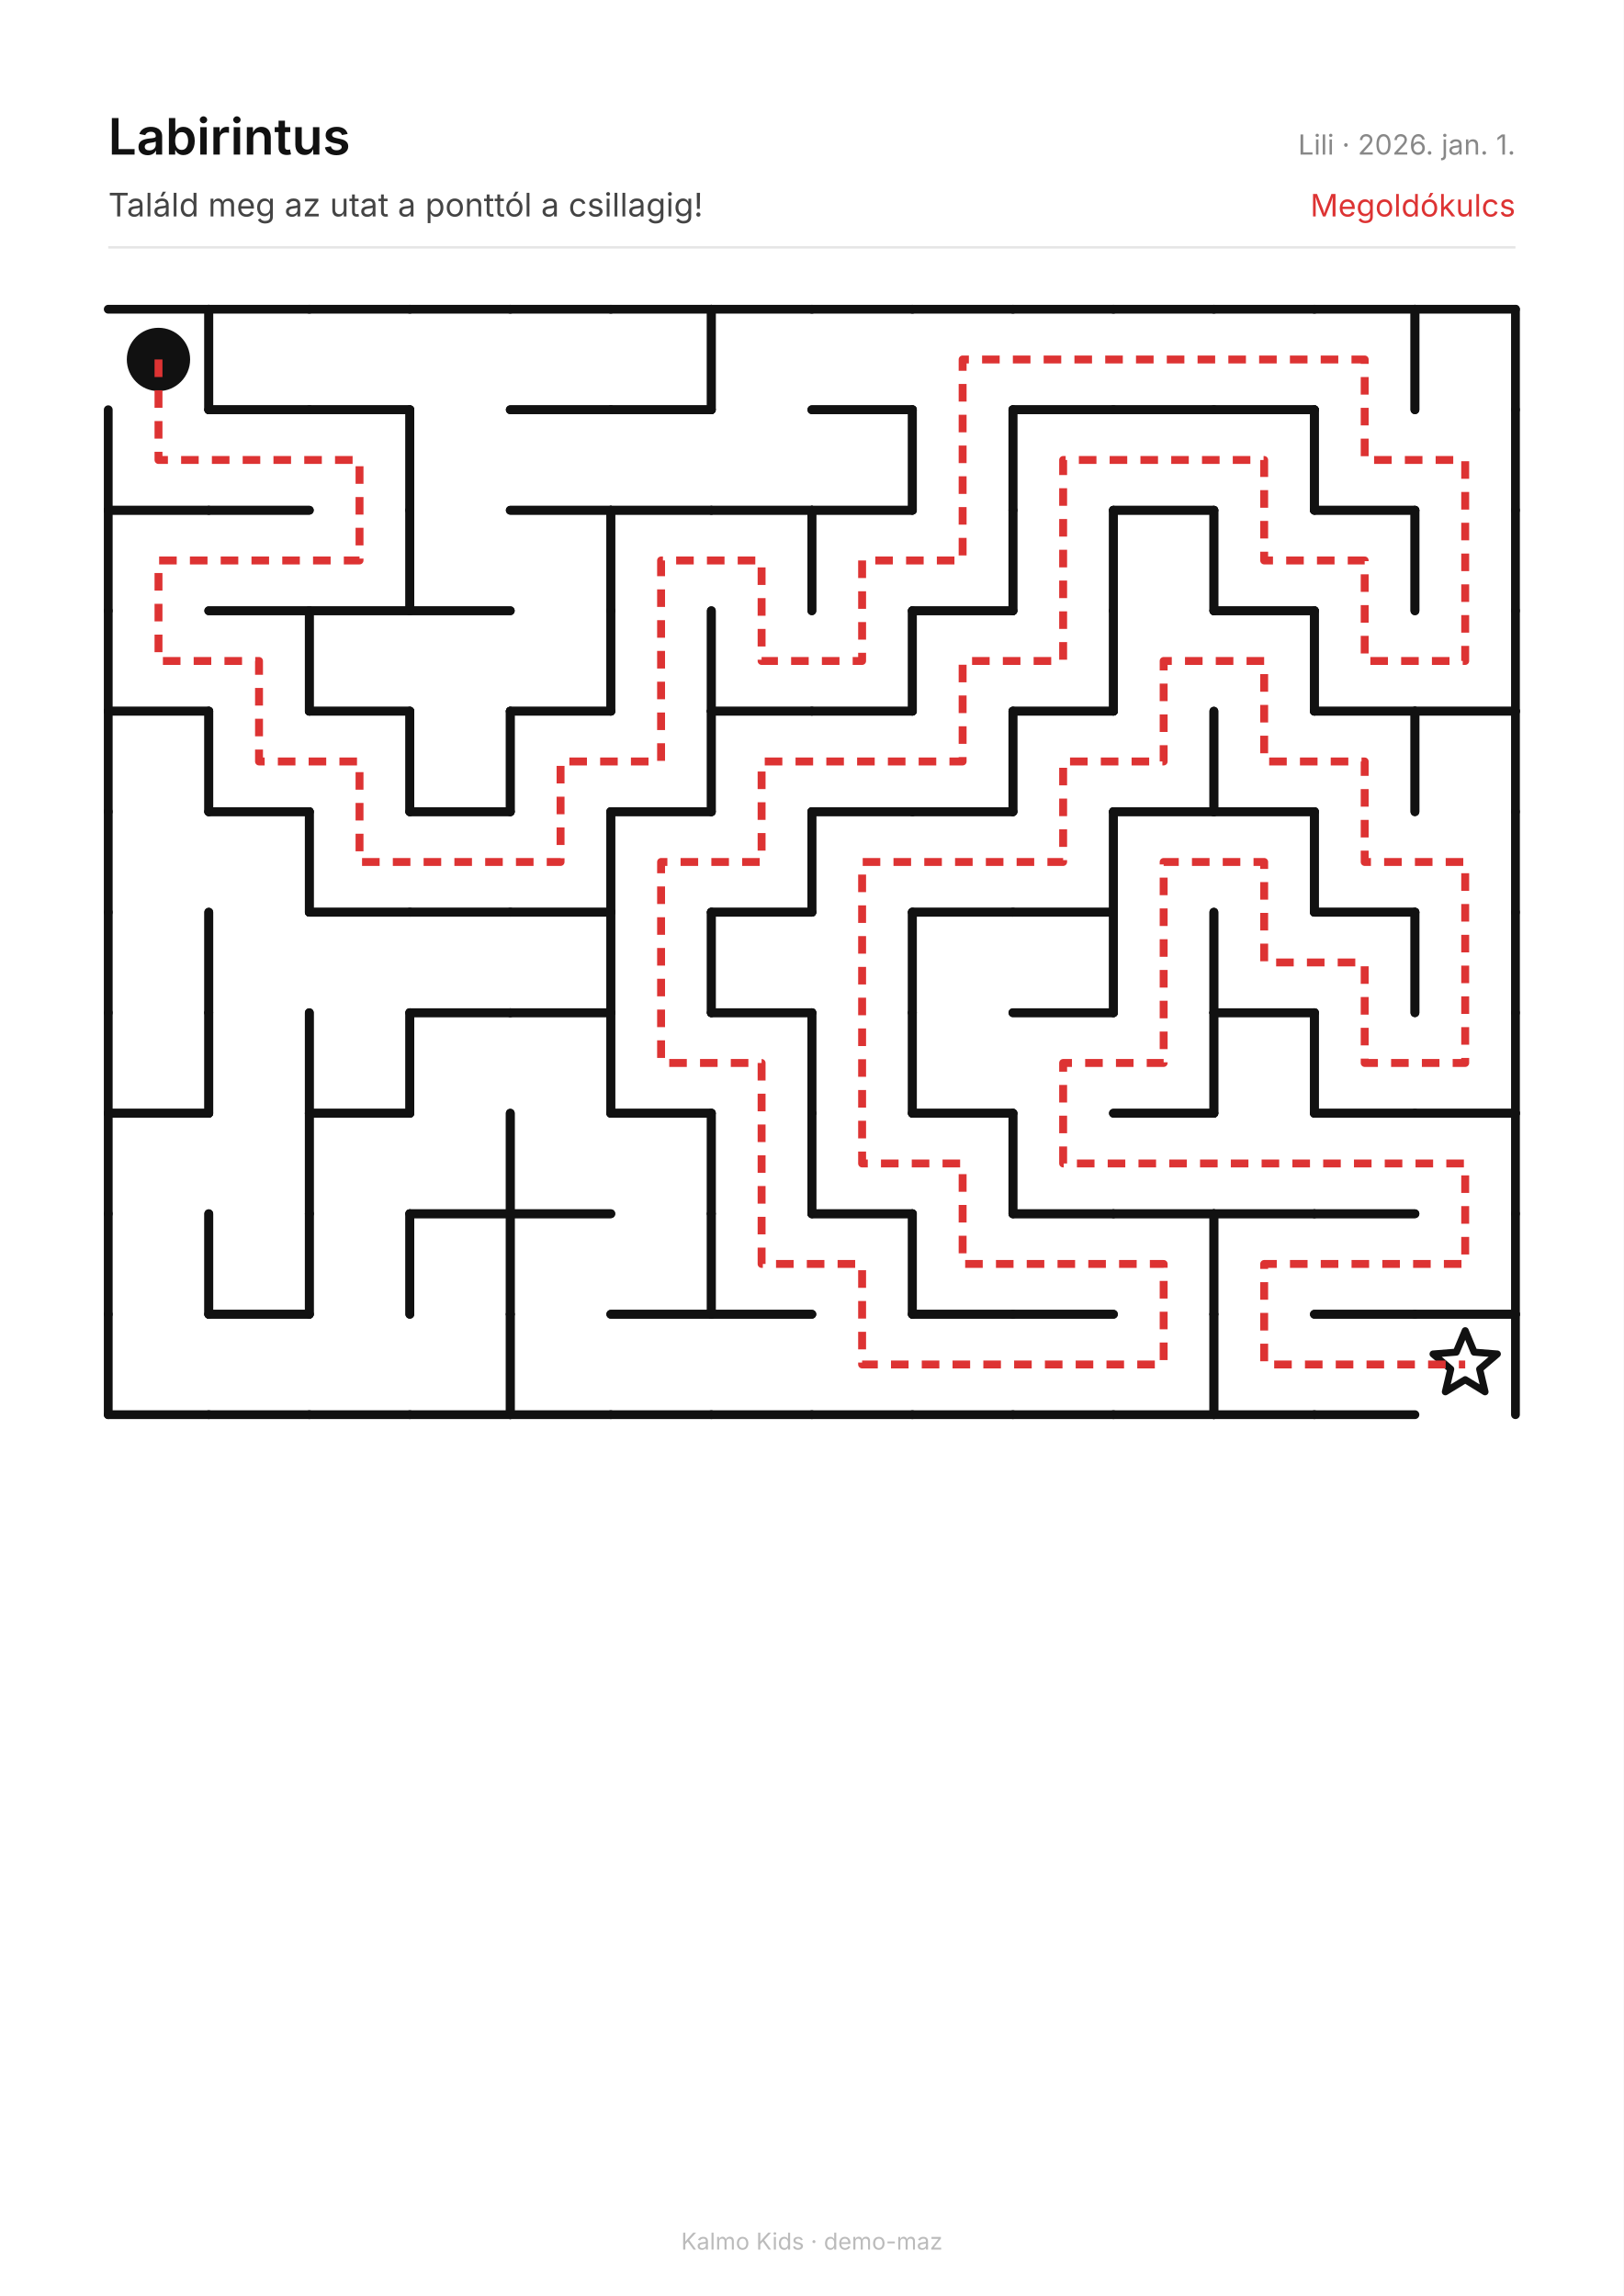
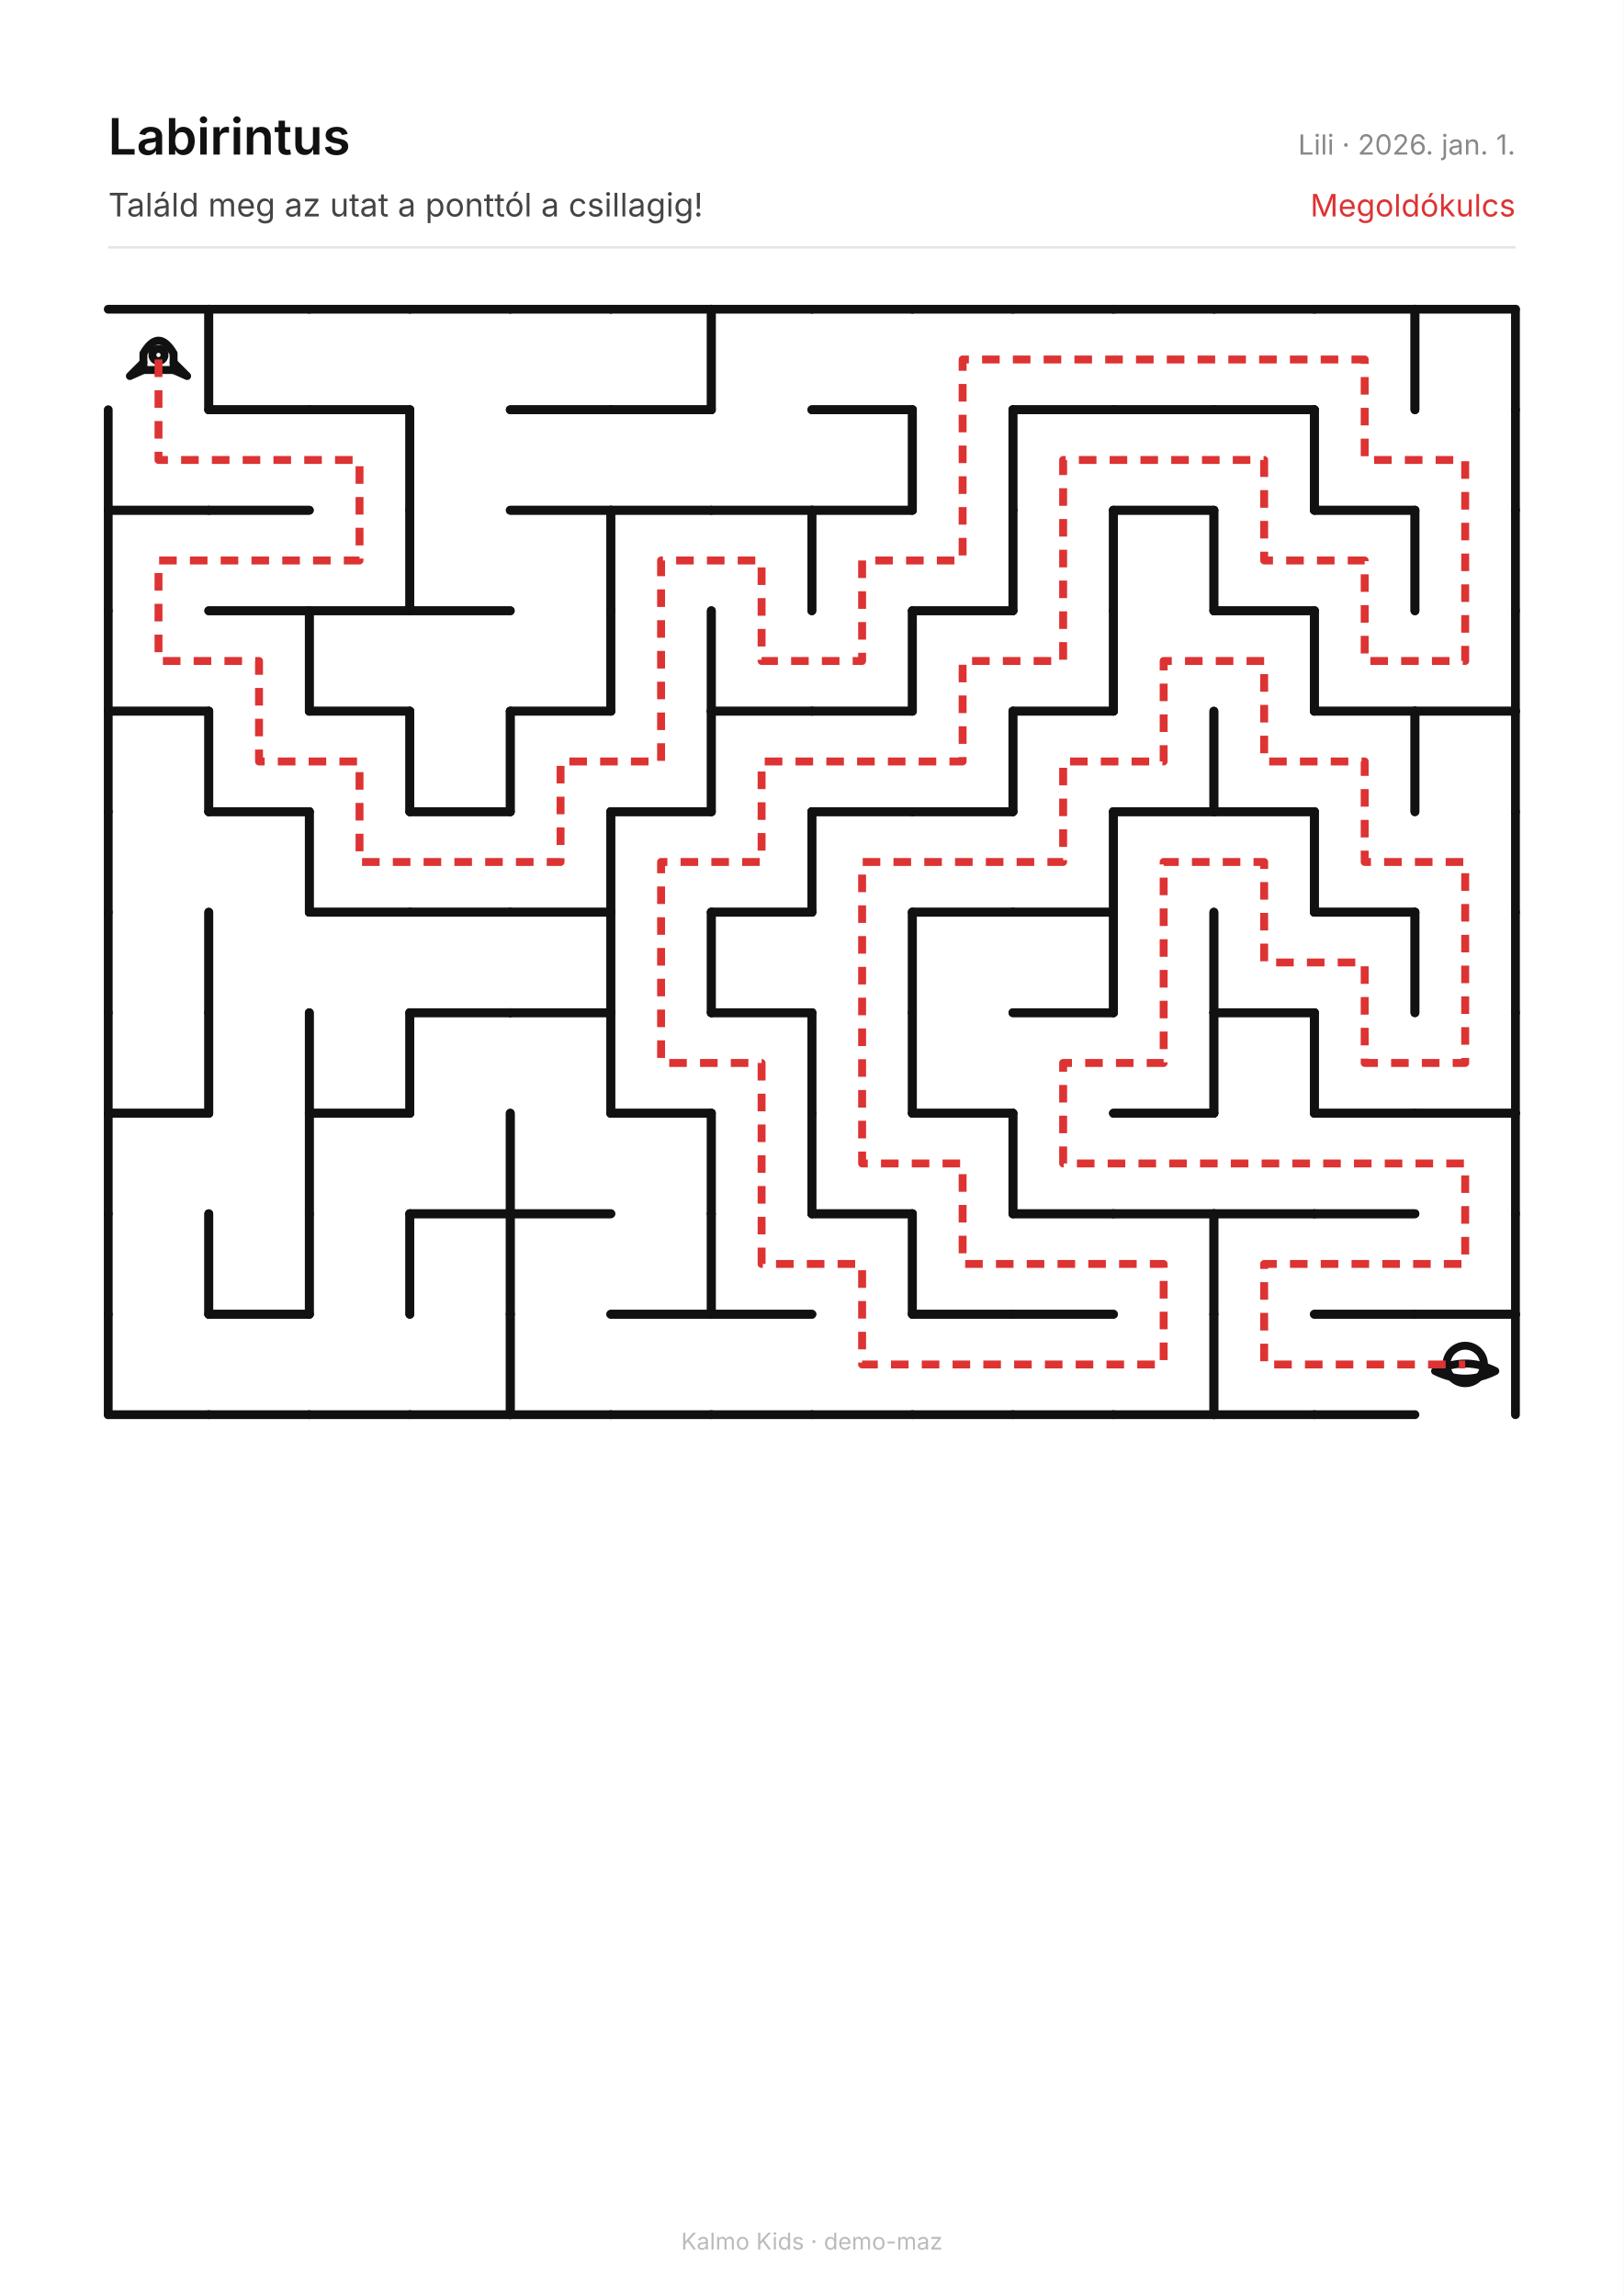
<svg xmlns="http://www.w3.org/2000/svg" width="210mm" height="297mm" viewBox="0 0 210 297" font-family="system-ui, -apple-system, sans-serif">
  <rect width="210" height="297" fill="#fff" />
  <text x="14" y="20" font-size="6.5" font-weight="600" fill="#111">Labirintus</text>
  <text x="196" y="20" font-size="3.6" fill="#888" text-anchor="end">Lili  ·  2026. jan. 1.</text>
  <text x="14" y="28" font-size="4.2" fill="#444">Találd meg az utat a ponttól a csillagig!</text>
  <line x1="14" y1="32" x2="196" y2="32" stroke="#e5e5e5" stroke-width="0.3" />
  <text x="196" y="28" font-size="4" fill="#d33" text-anchor="end">Megoldókulcs</text>
  <g transform="translate(14.00 40.00) scale(1.1375)">
    <g>
      <line x1="0" y1="0" x2="11.43" y2="0" stroke="#111" stroke-width="1" stroke-linecap="round" />
      <line x1="11.43" y1="0" x2="11.43" y2="11.43" stroke="#111" stroke-width="1" stroke-linecap="round" />
      <line x1="11.43" y1="0" x2="22.86" y2="0" stroke="#111" stroke-width="1" stroke-linecap="round" />
      <line x1="11.43" y1="11.43" x2="22.86" y2="11.43" stroke="#111" stroke-width="1" stroke-linecap="round" />
      <line x1="11.43" y1="0" x2="11.43" y2="11.43" stroke="#111" stroke-width="1" stroke-linecap="round" />
      <line x1="22.86" y1="0" x2="34.29" y2="0" stroke="#111" stroke-width="1" stroke-linecap="round" />
      <line x1="22.86" y1="11.43" x2="34.29" y2="11.43" stroke="#111" stroke-width="1" stroke-linecap="round" />
      <line x1="34.29" y1="0" x2="45.71" y2="0" stroke="#111" stroke-width="1" stroke-linecap="round" />
      <line x1="45.71" y1="0" x2="57.14" y2="0" stroke="#111" stroke-width="1" stroke-linecap="round" />
      <line x1="45.71" y1="11.43" x2="57.14" y2="11.43" stroke="#111" stroke-width="1" stroke-linecap="round" />
      <line x1="57.14" y1="0" x2="68.57" y2="0" stroke="#111" stroke-width="1" stroke-linecap="round" />
      <line x1="68.57" y1="0" x2="68.57" y2="11.43" stroke="#111" stroke-width="1" stroke-linecap="round" />
      <line x1="57.14" y1="11.43" x2="68.57" y2="11.43" stroke="#111" stroke-width="1" stroke-linecap="round" />
      <line x1="68.57" y1="0" x2="80" y2="0" stroke="#111" stroke-width="1" stroke-linecap="round" />
      <line x1="68.57" y1="0" x2="68.57" y2="11.43" stroke="#111" stroke-width="1" stroke-linecap="round" />
      <line x1="80" y1="0" x2="91.43" y2="0" stroke="#111" stroke-width="1" stroke-linecap="round" />
      <line x1="80" y1="11.43" x2="91.43" y2="11.43" stroke="#111" stroke-width="1" stroke-linecap="round" />
      <line x1="91.43" y1="0" x2="102.86" y2="0" stroke="#111" stroke-width="1" stroke-linecap="round" />
      <line x1="102.86" y1="0" x2="114.29" y2="0" stroke="#111" stroke-width="1" stroke-linecap="round" />
      <line x1="102.86" y1="11.43" x2="114.29" y2="11.43" stroke="#111" stroke-width="1" stroke-linecap="round" />
      <line x1="114.29" y1="0" x2="125.71" y2="0" stroke="#111" stroke-width="1" stroke-linecap="round" />
      <line x1="114.29" y1="11.43" x2="125.71" y2="11.43" stroke="#111" stroke-width="1" stroke-linecap="round" />
      <line x1="125.71" y1="0" x2="137.14" y2="0" stroke="#111" stroke-width="1" stroke-linecap="round" />
      <line x1="125.71" y1="11.43" x2="137.14" y2="11.43" stroke="#111" stroke-width="1" stroke-linecap="round" />
      <line x1="137.14" y1="0" x2="148.57" y2="0" stroke="#111" stroke-width="1" stroke-linecap="round" />
      <line x1="148.57" y1="0" x2="148.57" y2="11.43" stroke="#111" stroke-width="1" stroke-linecap="round" />
      <line x1="148.57" y1="0" x2="160" y2="0" stroke="#111" stroke-width="1" stroke-linecap="round" />
      <line x1="160" y1="0" x2="160" y2="11.43" stroke="#111" stroke-width="1" stroke-linecap="round" />
      <line x1="148.57" y1="0" x2="148.57" y2="11.43" stroke="#111" stroke-width="1" stroke-linecap="round" />
      <line x1="0" y1="22.86" x2="11.43" y2="22.86" stroke="#111" stroke-width="1" stroke-linecap="round" />
      <line x1="0" y1="11.43" x2="0" y2="22.86" stroke="#111" stroke-width="1" stroke-linecap="round" />
      <line x1="11.43" y1="11.43" x2="22.86" y2="11.43" stroke="#111" stroke-width="1" stroke-linecap="round" />
      <line x1="11.43" y1="22.86" x2="22.86" y2="22.86" stroke="#111" stroke-width="1" stroke-linecap="round" />
      <line x1="22.86" y1="11.43" x2="34.29" y2="11.43" stroke="#111" stroke-width="1" stroke-linecap="round" />
      <line x1="34.29" y1="11.43" x2="34.29" y2="22.86" stroke="#111" stroke-width="1" stroke-linecap="round" />
      <line x1="34.29" y1="11.43" x2="34.29" y2="22.86" stroke="#111" stroke-width="1" stroke-linecap="round" />
      <line x1="45.71" y1="11.43" x2="57.14" y2="11.43" stroke="#111" stroke-width="1" stroke-linecap="round" />
      <line x1="45.71" y1="22.86" x2="57.14" y2="22.86" stroke="#111" stroke-width="1" stroke-linecap="round" />
      <line x1="57.14" y1="11.43" x2="68.57" y2="11.43" stroke="#111" stroke-width="1" stroke-linecap="round" />
      <line x1="57.14" y1="22.86" x2="68.57" y2="22.86" stroke="#111" stroke-width="1" stroke-linecap="round" />
      <line x1="68.57" y1="22.86" x2="80" y2="22.86" stroke="#111" stroke-width="1" stroke-linecap="round" />
      <line x1="80" y1="11.43" x2="91.43" y2="11.43" stroke="#111" stroke-width="1" stroke-linecap="round" />
      <line x1="91.43" y1="11.43" x2="91.43" y2="22.86" stroke="#111" stroke-width="1" stroke-linecap="round" />
      <line x1="80" y1="22.86" x2="91.43" y2="22.86" stroke="#111" stroke-width="1" stroke-linecap="round" />
      <line x1="102.86" y1="11.43" x2="102.86" y2="22.86" stroke="#111" stroke-width="1" stroke-linecap="round" />
      <line x1="91.43" y1="11.43" x2="91.43" y2="22.86" stroke="#111" stroke-width="1" stroke-linecap="round" />
      <line x1="102.86" y1="11.43" x2="114.29" y2="11.43" stroke="#111" stroke-width="1" stroke-linecap="round" />
      <line x1="102.86" y1="11.43" x2="102.86" y2="22.86" stroke="#111" stroke-width="1" stroke-linecap="round" />
      <line x1="114.29" y1="11.43" x2="125.71" y2="11.43" stroke="#111" stroke-width="1" stroke-linecap="round" />
      <line x1="114.29" y1="22.86" x2="125.71" y2="22.86" stroke="#111" stroke-width="1" stroke-linecap="round" />
      <line x1="125.71" y1="11.43" x2="137.14" y2="11.43" stroke="#111" stroke-width="1" stroke-linecap="round" />
      <line x1="137.14" y1="11.43" x2="137.14" y2="22.86" stroke="#111" stroke-width="1" stroke-linecap="round" />
      <line x1="137.14" y1="22.86" x2="148.57" y2="22.86" stroke="#111" stroke-width="1" stroke-linecap="round" />
      <line x1="137.14" y1="11.43" x2="137.14" y2="22.86" stroke="#111" stroke-width="1" stroke-linecap="round" />
      <line x1="160" y1="11.43" x2="160" y2="22.86" stroke="#111" stroke-width="1" stroke-linecap="round" />
      <line x1="0" y1="22.86" x2="11.43" y2="22.86" stroke="#111" stroke-width="1" stroke-linecap="round" />
      <line x1="0" y1="22.86" x2="0" y2="34.29" stroke="#111" stroke-width="1" stroke-linecap="round" />
      <line x1="11.43" y1="22.86" x2="22.86" y2="22.86" stroke="#111" stroke-width="1" stroke-linecap="round" />
      <line x1="11.43" y1="34.29" x2="22.86" y2="34.29" stroke="#111" stroke-width="1" stroke-linecap="round" />
      <line x1="34.29" y1="22.86" x2="34.29" y2="34.29" stroke="#111" stroke-width="1" stroke-linecap="round" />
      <line x1="22.86" y1="34.29" x2="34.29" y2="34.29" stroke="#111" stroke-width="1" stroke-linecap="round" />
      <line x1="34.29" y1="34.29" x2="45.71" y2="34.29" stroke="#111" stroke-width="1" stroke-linecap="round" />
      <line x1="34.29" y1="22.86" x2="34.29" y2="34.29" stroke="#111" stroke-width="1" stroke-linecap="round" />
      <line x1="45.71" y1="22.86" x2="57.14" y2="22.86" stroke="#111" stroke-width="1" stroke-linecap="round" />
      <line x1="57.14" y1="22.86" x2="57.14" y2="34.29" stroke="#111" stroke-width="1" stroke-linecap="round" />
      <line x1="57.14" y1="22.86" x2="68.57" y2="22.86" stroke="#111" stroke-width="1" stroke-linecap="round" />
      <line x1="57.14" y1="22.86" x2="57.14" y2="34.29" stroke="#111" stroke-width="1" stroke-linecap="round" />
      <line x1="68.57" y1="22.86" x2="80" y2="22.86" stroke="#111" stroke-width="1" stroke-linecap="round" />
      <line x1="80" y1="22.86" x2="80" y2="34.29" stroke="#111" stroke-width="1" stroke-linecap="round" />
      <line x1="80" y1="22.86" x2="91.43" y2="22.86" stroke="#111" stroke-width="1" stroke-linecap="round" />
      <line x1="80" y1="22.86" x2="80" y2="34.29" stroke="#111" stroke-width="1" stroke-linecap="round" />
      <line x1="102.86" y1="22.86" x2="102.86" y2="34.29" stroke="#111" stroke-width="1" stroke-linecap="round" />
      <line x1="91.43" y1="34.29" x2="102.86" y2="34.29" stroke="#111" stroke-width="1" stroke-linecap="round" />
      <line x1="114.29" y1="22.86" x2="114.29" y2="34.29" stroke="#111" stroke-width="1" stroke-linecap="round" />
      <line x1="102.86" y1="22.86" x2="102.86" y2="34.29" stroke="#111" stroke-width="1" stroke-linecap="round" />
      <line x1="114.29" y1="22.86" x2="125.71" y2="22.86" stroke="#111" stroke-width="1" stroke-linecap="round" />
      <line x1="125.71" y1="22.86" x2="125.71" y2="34.29" stroke="#111" stroke-width="1" stroke-linecap="round" />
      <line x1="114.29" y1="22.86" x2="114.29" y2="34.29" stroke="#111" stroke-width="1" stroke-linecap="round" />
      <line x1="125.71" y1="34.29" x2="137.14" y2="34.29" stroke="#111" stroke-width="1" stroke-linecap="round" />
      <line x1="125.71" y1="22.86" x2="125.71" y2="34.29" stroke="#111" stroke-width="1" stroke-linecap="round" />
      <line x1="137.14" y1="22.86" x2="148.57" y2="22.86" stroke="#111" stroke-width="1" stroke-linecap="round" />
      <line x1="148.57" y1="22.86" x2="148.57" y2="34.29" stroke="#111" stroke-width="1" stroke-linecap="round" />
      <line x1="160" y1="22.86" x2="160" y2="34.29" stroke="#111" stroke-width="1" stroke-linecap="round" />
      <line x1="148.57" y1="22.86" x2="148.57" y2="34.29" stroke="#111" stroke-width="1" stroke-linecap="round" />
      <line x1="0" y1="45.71" x2="11.43" y2="45.71" stroke="#111" stroke-width="1" stroke-linecap="round" />
      <line x1="0" y1="34.29" x2="0" y2="45.71" stroke="#111" stroke-width="1" stroke-linecap="round" />
      <line x1="11.43" y1="34.29" x2="22.86" y2="34.29" stroke="#111" stroke-width="1" stroke-linecap="round" />
      <line x1="22.86" y1="34.29" x2="22.86" y2="45.71" stroke="#111" stroke-width="1" stroke-linecap="round" />
      <line x1="22.86" y1="34.29" x2="34.29" y2="34.29" stroke="#111" stroke-width="1" stroke-linecap="round" />
      <line x1="22.86" y1="45.71" x2="34.29" y2="45.71" stroke="#111" stroke-width="1" stroke-linecap="round" />
      <line x1="22.86" y1="34.29" x2="22.86" y2="45.71" stroke="#111" stroke-width="1" stroke-linecap="round" />
      <line x1="34.29" y1="34.29" x2="45.71" y2="34.29" stroke="#111" stroke-width="1" stroke-linecap="round" />
      <line x1="57.14" y1="34.29" x2="57.14" y2="45.71" stroke="#111" stroke-width="1" stroke-linecap="round" />
      <line x1="45.71" y1="45.71" x2="57.14" y2="45.71" stroke="#111" stroke-width="1" stroke-linecap="round" />
      <line x1="68.57" y1="34.29" x2="68.57" y2="45.71" stroke="#111" stroke-width="1" stroke-linecap="round" />
      <line x1="57.14" y1="34.29" x2="57.14" y2="45.71" stroke="#111" stroke-width="1" stroke-linecap="round" />
      <line x1="68.57" y1="45.71" x2="80" y2="45.71" stroke="#111" stroke-width="1" stroke-linecap="round" />
      <line x1="68.57" y1="34.29" x2="68.57" y2="45.71" stroke="#111" stroke-width="1" stroke-linecap="round" />
      <line x1="91.43" y1="34.29" x2="91.43" y2="45.71" stroke="#111" stroke-width="1" stroke-linecap="round" />
      <line x1="80" y1="45.71" x2="91.43" y2="45.71" stroke="#111" stroke-width="1" stroke-linecap="round" />
      <line x1="91.43" y1="34.29" x2="102.86" y2="34.29" stroke="#111" stroke-width="1" stroke-linecap="round" />
      <line x1="91.43" y1="34.29" x2="91.43" y2="45.71" stroke="#111" stroke-width="1" stroke-linecap="round" />
      <line x1="114.29" y1="34.29" x2="114.29" y2="45.71" stroke="#111" stroke-width="1" stroke-linecap="round" />
      <line x1="102.86" y1="45.71" x2="114.29" y2="45.71" stroke="#111" stroke-width="1" stroke-linecap="round" />
      <line x1="114.29" y1="34.29" x2="114.29" y2="45.71" stroke="#111" stroke-width="1" stroke-linecap="round" />
      <line x1="125.71" y1="34.29" x2="137.14" y2="34.29" stroke="#111" stroke-width="1" stroke-linecap="round" />
      <line x1="137.14" y1="34.29" x2="137.14" y2="45.71" stroke="#111" stroke-width="1" stroke-linecap="round" />
      <line x1="137.14" y1="45.71" x2="148.57" y2="45.71" stroke="#111" stroke-width="1" stroke-linecap="round" />
      <line x1="137.14" y1="34.29" x2="137.14" y2="45.71" stroke="#111" stroke-width="1" stroke-linecap="round" />
      <line x1="160" y1="34.29" x2="160" y2="45.71" stroke="#111" stroke-width="1" stroke-linecap="round" />
      <line x1="148.57" y1="45.71" x2="160" y2="45.71" stroke="#111" stroke-width="1" stroke-linecap="round" />
      <line x1="0" y1="45.71" x2="11.43" y2="45.71" stroke="#111" stroke-width="1" stroke-linecap="round" />
      <line x1="11.43" y1="45.71" x2="11.43" y2="57.14" stroke="#111" stroke-width="1" stroke-linecap="round" />
      <line x1="0" y1="45.71" x2="0" y2="57.14" stroke="#111" stroke-width="1" stroke-linecap="round" />
      <line x1="11.43" y1="57.14" x2="22.86" y2="57.14" stroke="#111" stroke-width="1" stroke-linecap="round" />
      <line x1="11.43" y1="45.71" x2="11.43" y2="57.14" stroke="#111" stroke-width="1" stroke-linecap="round" />
      <line x1="22.86" y1="45.71" x2="34.29" y2="45.71" stroke="#111" stroke-width="1" stroke-linecap="round" />
      <line x1="34.29" y1="45.71" x2="34.29" y2="57.14" stroke="#111" stroke-width="1" stroke-linecap="round" />
      <line x1="45.71" y1="45.71" x2="45.71" y2="57.14" stroke="#111" stroke-width="1" stroke-linecap="round" />
      <line x1="34.29" y1="57.14" x2="45.71" y2="57.14" stroke="#111" stroke-width="1" stroke-linecap="round" />
      <line x1="34.29" y1="45.71" x2="34.29" y2="57.14" stroke="#111" stroke-width="1" stroke-linecap="round" />
      <line x1="45.71" y1="45.71" x2="57.14" y2="45.71" stroke="#111" stroke-width="1" stroke-linecap="round" />
      <line x1="45.71" y1="45.71" x2="45.71" y2="57.14" stroke="#111" stroke-width="1" stroke-linecap="round" />
      <line x1="68.57" y1="45.71" x2="68.57" y2="57.14" stroke="#111" stroke-width="1" stroke-linecap="round" />
      <line x1="57.14" y1="57.14" x2="68.57" y2="57.14" stroke="#111" stroke-width="1" stroke-linecap="round" />
      <line x1="68.57" y1="45.71" x2="80" y2="45.71" stroke="#111" stroke-width="1" stroke-linecap="round" />
      <line x1="68.57" y1="45.71" x2="68.57" y2="57.14" stroke="#111" stroke-width="1" stroke-linecap="round" />
      <line x1="80" y1="45.71" x2="91.43" y2="45.71" stroke="#111" stroke-width="1" stroke-linecap="round" />
      <line x1="80" y1="57.14" x2="91.43" y2="57.14" stroke="#111" stroke-width="1" stroke-linecap="round" />
      <line x1="102.86" y1="45.71" x2="102.86" y2="57.14" stroke="#111" stroke-width="1" stroke-linecap="round" />
      <line x1="91.43" y1="57.14" x2="102.86" y2="57.14" stroke="#111" stroke-width="1" stroke-linecap="round" />
      <line x1="102.86" y1="45.71" x2="114.29" y2="45.71" stroke="#111" stroke-width="1" stroke-linecap="round" />
      <line x1="102.86" y1="45.71" x2="102.86" y2="57.14" stroke="#111" stroke-width="1" stroke-linecap="round" />
      <line x1="125.71" y1="45.71" x2="125.71" y2="57.14" stroke="#111" stroke-width="1" stroke-linecap="round" />
      <line x1="114.29" y1="57.14" x2="125.71" y2="57.14" stroke="#111" stroke-width="1" stroke-linecap="round" />
      <line x1="125.71" y1="57.14" x2="137.14" y2="57.14" stroke="#111" stroke-width="1" stroke-linecap="round" />
      <line x1="125.71" y1="45.71" x2="125.71" y2="57.14" stroke="#111" stroke-width="1" stroke-linecap="round" />
      <line x1="137.14" y1="45.71" x2="148.57" y2="45.71" stroke="#111" stroke-width="1" stroke-linecap="round" />
      <line x1="148.57" y1="45.71" x2="148.57" y2="57.14" stroke="#111" stroke-width="1" stroke-linecap="round" />
      <line x1="148.57" y1="45.71" x2="160" y2="45.71" stroke="#111" stroke-width="1" stroke-linecap="round" />
      <line x1="160" y1="45.71" x2="160" y2="57.14" stroke="#111" stroke-width="1" stroke-linecap="round" />
      <line x1="148.57" y1="45.71" x2="148.57" y2="57.14" stroke="#111" stroke-width="1" stroke-linecap="round" />
      <line x1="0" y1="57.14" x2="0" y2="68.57" stroke="#111" stroke-width="1" stroke-linecap="round" />
      <line x1="11.43" y1="57.14" x2="22.86" y2="57.14" stroke="#111" stroke-width="1" stroke-linecap="round" />
      <line x1="22.86" y1="57.14" x2="22.86" y2="68.57" stroke="#111" stroke-width="1" stroke-linecap="round" />
      <line x1="22.86" y1="68.57" x2="34.29" y2="68.57" stroke="#111" stroke-width="1" stroke-linecap="round" />
      <line x1="22.86" y1="57.14" x2="22.86" y2="68.57" stroke="#111" stroke-width="1" stroke-linecap="round" />
      <line x1="34.29" y1="57.14" x2="45.71" y2="57.14" stroke="#111" stroke-width="1" stroke-linecap="round" />
      <line x1="34.29" y1="68.57" x2="45.71" y2="68.57" stroke="#111" stroke-width="1" stroke-linecap="round" />
      <line x1="57.14" y1="57.14" x2="57.14" y2="68.57" stroke="#111" stroke-width="1" stroke-linecap="round" />
      <line x1="45.71" y1="68.57" x2="57.14" y2="68.57" stroke="#111" stroke-width="1" stroke-linecap="round" />
      <line x1="57.14" y1="57.14" x2="68.57" y2="57.14" stroke="#111" stroke-width="1" stroke-linecap="round" />
      <line x1="57.14" y1="57.14" x2="57.14" y2="68.57" stroke="#111" stroke-width="1" stroke-linecap="round" />
      <line x1="80" y1="57.14" x2="80" y2="68.57" stroke="#111" stroke-width="1" stroke-linecap="round" />
      <line x1="68.57" y1="68.57" x2="80" y2="68.57" stroke="#111" stroke-width="1" stroke-linecap="round" />
      <line x1="80" y1="57.14" x2="91.43" y2="57.14" stroke="#111" stroke-width="1" stroke-linecap="round" />
      <line x1="80" y1="57.14" x2="80" y2="68.57" stroke="#111" stroke-width="1" stroke-linecap="round" />
      <line x1="91.43" y1="57.14" x2="102.86" y2="57.14" stroke="#111" stroke-width="1" stroke-linecap="round" />
      <line x1="91.43" y1="68.57" x2="102.86" y2="68.57" stroke="#111" stroke-width="1" stroke-linecap="round" />
      <line x1="114.29" y1="57.14" x2="114.29" y2="68.57" stroke="#111" stroke-width="1" stroke-linecap="round" />
      <line x1="102.86" y1="68.57" x2="114.29" y2="68.57" stroke="#111" stroke-width="1" stroke-linecap="round" />
      <line x1="114.29" y1="57.14" x2="125.71" y2="57.14" stroke="#111" stroke-width="1" stroke-linecap="round" />
      <line x1="114.29" y1="57.14" x2="114.29" y2="68.57" stroke="#111" stroke-width="1" stroke-linecap="round" />
      <line x1="125.71" y1="57.14" x2="137.14" y2="57.14" stroke="#111" stroke-width="1" stroke-linecap="round" />
      <line x1="137.14" y1="57.14" x2="137.14" y2="68.57" stroke="#111" stroke-width="1" stroke-linecap="round" />
      <line x1="137.14" y1="68.57" x2="148.57" y2="68.57" stroke="#111" stroke-width="1" stroke-linecap="round" />
      <line x1="137.14" y1="57.14" x2="137.14" y2="68.57" stroke="#111" stroke-width="1" stroke-linecap="round" />
      <line x1="160" y1="57.14" x2="160" y2="68.57" stroke="#111" stroke-width="1" stroke-linecap="round" />
      <line x1="11.43" y1="68.57" x2="11.43" y2="80" stroke="#111" stroke-width="1" stroke-linecap="round" />
      <line x1="0" y1="68.57" x2="0" y2="80" stroke="#111" stroke-width="1" stroke-linecap="round" />
      <line x1="11.43" y1="68.57" x2="11.43" y2="80" stroke="#111" stroke-width="1" stroke-linecap="round" />
      <line x1="22.86" y1="68.57" x2="34.29" y2="68.57" stroke="#111" stroke-width="1" stroke-linecap="round" />
      <line x1="34.29" y1="68.57" x2="45.71" y2="68.57" stroke="#111" stroke-width="1" stroke-linecap="round" />
      <line x1="34.29" y1="80" x2="45.71" y2="80" stroke="#111" stroke-width="1" stroke-linecap="round" />
      <line x1="45.71" y1="68.57" x2="57.14" y2="68.57" stroke="#111" stroke-width="1" stroke-linecap="round" />
      <line x1="57.14" y1="68.57" x2="57.14" y2="80" stroke="#111" stroke-width="1" stroke-linecap="round" />
      <line x1="45.71" y1="80" x2="57.14" y2="80" stroke="#111" stroke-width="1" stroke-linecap="round" />
      <line x1="68.57" y1="68.57" x2="68.57" y2="80" stroke="#111" stroke-width="1" stroke-linecap="round" />
      <line x1="57.14" y1="68.57" x2="57.14" y2="80" stroke="#111" stroke-width="1" stroke-linecap="round" />
      <line x1="68.57" y1="68.57" x2="80" y2="68.57" stroke="#111" stroke-width="1" stroke-linecap="round" />
      <line x1="68.57" y1="80" x2="80" y2="80" stroke="#111" stroke-width="1" stroke-linecap="round" />
      <line x1="68.57" y1="68.57" x2="68.57" y2="80" stroke="#111" stroke-width="1" stroke-linecap="round" />
      <line x1="91.43" y1="68.57" x2="91.43" y2="80" stroke="#111" stroke-width="1" stroke-linecap="round" />
      <line x1="91.43" y1="68.57" x2="102.86" y2="68.57" stroke="#111" stroke-width="1" stroke-linecap="round" />
      <line x1="91.43" y1="68.57" x2="91.43" y2="80" stroke="#111" stroke-width="1" stroke-linecap="round" />
      <line x1="102.86" y1="68.57" x2="114.29" y2="68.57" stroke="#111" stroke-width="1" stroke-linecap="round" />
      <line x1="114.29" y1="68.57" x2="114.29" y2="80" stroke="#111" stroke-width="1" stroke-linecap="round" />
      <line x1="102.86" y1="80" x2="114.29" y2="80" stroke="#111" stroke-width="1" stroke-linecap="round" />
      <line x1="125.71" y1="68.57" x2="125.71" y2="80" stroke="#111" stroke-width="1" stroke-linecap="round" />
      <line x1="114.29" y1="68.57" x2="114.29" y2="80" stroke="#111" stroke-width="1" stroke-linecap="round" />
      <line x1="125.71" y1="80" x2="137.14" y2="80" stroke="#111" stroke-width="1" stroke-linecap="round" />
      <line x1="125.71" y1="68.57" x2="125.71" y2="80" stroke="#111" stroke-width="1" stroke-linecap="round" />
      <line x1="137.14" y1="68.57" x2="148.57" y2="68.57" stroke="#111" stroke-width="1" stroke-linecap="round" />
      <line x1="148.57" y1="68.57" x2="148.57" y2="80" stroke="#111" stroke-width="1" stroke-linecap="round" />
      <line x1="160" y1="68.57" x2="160" y2="80" stroke="#111" stroke-width="1" stroke-linecap="round" />
      <line x1="148.57" y1="68.57" x2="148.57" y2="80" stroke="#111" stroke-width="1" stroke-linecap="round" />
      <line x1="11.43" y1="80" x2="11.43" y2="91.43" stroke="#111" stroke-width="1" stroke-linecap="round" />
      <line x1="0" y1="91.43" x2="11.43" y2="91.43" stroke="#111" stroke-width="1" stroke-linecap="round" />
      <line x1="0" y1="80" x2="0" y2="91.43" stroke="#111" stroke-width="1" stroke-linecap="round" />
      <line x1="22.86" y1="80" x2="22.86" y2="91.43" stroke="#111" stroke-width="1" stroke-linecap="round" />
      <line x1="11.43" y1="80" x2="11.43" y2="91.43" stroke="#111" stroke-width="1" stroke-linecap="round" />
      <line x1="34.29" y1="80" x2="34.29" y2="91.43" stroke="#111" stroke-width="1" stroke-linecap="round" />
      <line x1="22.86" y1="91.43" x2="34.29" y2="91.43" stroke="#111" stroke-width="1" stroke-linecap="round" />
      <line x1="22.86" y1="80" x2="22.86" y2="91.43" stroke="#111" stroke-width="1" stroke-linecap="round" />
      <line x1="34.29" y1="80" x2="45.71" y2="80" stroke="#111" stroke-width="1" stroke-linecap="round" />
      <line x1="34.29" y1="80" x2="34.29" y2="91.43" stroke="#111" stroke-width="1" stroke-linecap="round" />
      <line x1="45.71" y1="80" x2="57.14" y2="80" stroke="#111" stroke-width="1" stroke-linecap="round" />
      <line x1="57.14" y1="80" x2="57.14" y2="91.43" stroke="#111" stroke-width="1" stroke-linecap="round" />
      <line x1="57.14" y1="91.43" x2="68.57" y2="91.43" stroke="#111" stroke-width="1" stroke-linecap="round" />
      <line x1="57.14" y1="80" x2="57.14" y2="91.43" stroke="#111" stroke-width="1" stroke-linecap="round" />
      <line x1="68.57" y1="80" x2="80" y2="80" stroke="#111" stroke-width="1" stroke-linecap="round" />
      <line x1="80" y1="80" x2="80" y2="91.43" stroke="#111" stroke-width="1" stroke-linecap="round" />
      <line x1="91.43" y1="80" x2="91.43" y2="91.43" stroke="#111" stroke-width="1" stroke-linecap="round" />
      <line x1="80" y1="80" x2="80" y2="91.43" stroke="#111" stroke-width="1" stroke-linecap="round" />
      <line x1="91.43" y1="91.43" x2="102.86" y2="91.43" stroke="#111" stroke-width="1" stroke-linecap="round" />
      <line x1="91.43" y1="80" x2="91.43" y2="91.43" stroke="#111" stroke-width="1" stroke-linecap="round" />
      <line x1="102.86" y1="80" x2="114.29" y2="80" stroke="#111" stroke-width="1" stroke-linecap="round" />
      <line x1="125.71" y1="80" x2="125.71" y2="91.43" stroke="#111" stroke-width="1" stroke-linecap="round" />
      <line x1="114.29" y1="91.43" x2="125.71" y2="91.43" stroke="#111" stroke-width="1" stroke-linecap="round" />
      <line x1="125.71" y1="80" x2="137.14" y2="80" stroke="#111" stroke-width="1" stroke-linecap="round" />
      <line x1="137.14" y1="80" x2="137.14" y2="91.43" stroke="#111" stroke-width="1" stroke-linecap="round" />
      <line x1="125.71" y1="80" x2="125.71" y2="91.43" stroke="#111" stroke-width="1" stroke-linecap="round" />
      <line x1="137.14" y1="91.43" x2="148.57" y2="91.43" stroke="#111" stroke-width="1" stroke-linecap="round" />
      <line x1="137.14" y1="80" x2="137.14" y2="91.43" stroke="#111" stroke-width="1" stroke-linecap="round" />
      <line x1="160" y1="80" x2="160" y2="91.43" stroke="#111" stroke-width="1" stroke-linecap="round" />
      <line x1="148.57" y1="91.43" x2="160" y2="91.43" stroke="#111" stroke-width="1" stroke-linecap="round" />
      <line x1="0" y1="91.43" x2="11.43" y2="91.43" stroke="#111" stroke-width="1" stroke-linecap="round" />
      <line x1="0" y1="91.43" x2="0" y2="102.86" stroke="#111" stroke-width="1" stroke-linecap="round" />
      <line x1="22.86" y1="91.43" x2="22.86" y2="102.86" stroke="#111" stroke-width="1" stroke-linecap="round" />
      <line x1="22.86" y1="91.43" x2="34.29" y2="91.43" stroke="#111" stroke-width="1" stroke-linecap="round" />
      <line x1="22.86" y1="91.43" x2="22.86" y2="102.86" stroke="#111" stroke-width="1" stroke-linecap="round" />
      <line x1="45.71" y1="91.43" x2="45.71" y2="102.86" stroke="#111" stroke-width="1" stroke-linecap="round" />
      <line x1="34.29" y1="102.86" x2="45.71" y2="102.86" stroke="#111" stroke-width="1" stroke-linecap="round" />
      <line x1="45.71" y1="102.86" x2="57.14" y2="102.86" stroke="#111" stroke-width="1" stroke-linecap="round" />
      <line x1="45.71" y1="91.43" x2="45.71" y2="102.86" stroke="#111" stroke-width="1" stroke-linecap="round" />
      <line x1="57.14" y1="91.43" x2="68.57" y2="91.43" stroke="#111" stroke-width="1" stroke-linecap="round" />
      <line x1="68.57" y1="91.43" x2="68.57" y2="102.86" stroke="#111" stroke-width="1" stroke-linecap="round" />
      <line x1="80" y1="91.43" x2="80" y2="102.86" stroke="#111" stroke-width="1" stroke-linecap="round" />
      <line x1="68.57" y1="91.43" x2="68.57" y2="102.86" stroke="#111" stroke-width="1" stroke-linecap="round" />
      <line x1="80" y1="102.86" x2="91.43" y2="102.86" stroke="#111" stroke-width="1" stroke-linecap="round" />
      <line x1="80" y1="91.43" x2="80" y2="102.86" stroke="#111" stroke-width="1" stroke-linecap="round" />
      <line x1="91.43" y1="91.43" x2="102.86" y2="91.43" stroke="#111" stroke-width="1" stroke-linecap="round" />
      <line x1="102.86" y1="91.43" x2="102.86" y2="102.86" stroke="#111" stroke-width="1" stroke-linecap="round" />
      <line x1="102.86" y1="102.86" x2="114.29" y2="102.86" stroke="#111" stroke-width="1" stroke-linecap="round" />
      <line x1="102.86" y1="91.43" x2="102.86" y2="102.86" stroke="#111" stroke-width="1" stroke-linecap="round" />
      <line x1="114.29" y1="91.43" x2="125.71" y2="91.43" stroke="#111" stroke-width="1" stroke-linecap="round" />
      <line x1="114.29" y1="102.86" x2="125.71" y2="102.86" stroke="#111" stroke-width="1" stroke-linecap="round" />
      <line x1="125.71" y1="102.86" x2="137.14" y2="102.86" stroke="#111" stroke-width="1" stroke-linecap="round" />
      <line x1="137.14" y1="91.43" x2="148.57" y2="91.43" stroke="#111" stroke-width="1" stroke-linecap="round" />
      <line x1="137.14" y1="102.86" x2="148.57" y2="102.86" stroke="#111" stroke-width="1" stroke-linecap="round" />
      <line x1="148.57" y1="91.43" x2="160" y2="91.43" stroke="#111" stroke-width="1" stroke-linecap="round" />
      <line x1="160" y1="91.43" x2="160" y2="102.86" stroke="#111" stroke-width="1" stroke-linecap="round" />
      <line x1="11.43" y1="102.86" x2="11.43" y2="114.29" stroke="#111" stroke-width="1" stroke-linecap="round" />
      <line x1="0" y1="102.86" x2="0" y2="114.29" stroke="#111" stroke-width="1" stroke-linecap="round" />
      <line x1="22.86" y1="102.86" x2="22.86" y2="114.29" stroke="#111" stroke-width="1" stroke-linecap="round" />
      <line x1="11.43" y1="114.29" x2="22.86" y2="114.29" stroke="#111" stroke-width="1" stroke-linecap="round" />
      <line x1="11.43" y1="102.86" x2="11.43" y2="114.29" stroke="#111" stroke-width="1" stroke-linecap="round" />
      <line x1="34.29" y1="102.86" x2="34.29" y2="114.29" stroke="#111" stroke-width="1" stroke-linecap="round" />
      <line x1="22.86" y1="102.86" x2="22.86" y2="114.29" stroke="#111" stroke-width="1" stroke-linecap="round" />
      <line x1="34.29" y1="102.86" x2="45.71" y2="102.86" stroke="#111" stroke-width="1" stroke-linecap="round" />
      <line x1="45.71" y1="102.86" x2="45.71" y2="114.29" stroke="#111" stroke-width="1" stroke-linecap="round" />
      <line x1="34.29" y1="102.86" x2="34.29" y2="114.29" stroke="#111" stroke-width="1" stroke-linecap="round" />
      <line x1="45.71" y1="102.86" x2="57.14" y2="102.86" stroke="#111" stroke-width="1" stroke-linecap="round" />
      <line x1="45.71" y1="102.86" x2="45.71" y2="114.29" stroke="#111" stroke-width="1" stroke-linecap="round" />
      <line x1="68.57" y1="102.86" x2="68.57" y2="114.29" stroke="#111" stroke-width="1" stroke-linecap="round" />
      <line x1="57.14" y1="114.29" x2="68.57" y2="114.29" stroke="#111" stroke-width="1" stroke-linecap="round" />
      <line x1="68.57" y1="114.29" x2="80" y2="114.29" stroke="#111" stroke-width="1" stroke-linecap="round" />
      <line x1="68.57" y1="102.86" x2="68.57" y2="114.29" stroke="#111" stroke-width="1" stroke-linecap="round" />
      <line x1="80" y1="102.86" x2="91.43" y2="102.86" stroke="#111" stroke-width="1" stroke-linecap="round" />
      <line x1="91.43" y1="102.86" x2="91.43" y2="114.29" stroke="#111" stroke-width="1" stroke-linecap="round" />
      <line x1="91.43" y1="114.29" x2="102.86" y2="114.29" stroke="#111" stroke-width="1" stroke-linecap="round" />
      <line x1="91.43" y1="102.86" x2="91.43" y2="114.29" stroke="#111" stroke-width="1" stroke-linecap="round" />
      <line x1="102.86" y1="102.86" x2="114.29" y2="102.86" stroke="#111" stroke-width="1" stroke-linecap="round" />
      <line x1="102.86" y1="114.29" x2="114.29" y2="114.29" stroke="#111" stroke-width="1" stroke-linecap="round" />
      <line x1="114.29" y1="102.86" x2="125.71" y2="102.86" stroke="#111" stroke-width="1" stroke-linecap="round" />
      <line x1="125.71" y1="102.86" x2="125.71" y2="114.29" stroke="#111" stroke-width="1" stroke-linecap="round" />
      <line x1="125.71" y1="102.86" x2="137.14" y2="102.86" stroke="#111" stroke-width="1" stroke-linecap="round" />
      <line x1="125.71" y1="102.86" x2="125.71" y2="114.29" stroke="#111" stroke-width="1" stroke-linecap="round" />
      <line x1="137.14" y1="102.86" x2="148.57" y2="102.86" stroke="#111" stroke-width="1" stroke-linecap="round" />
      <line x1="137.14" y1="114.29" x2="148.57" y2="114.29" stroke="#111" stroke-width="1" stroke-linecap="round" />
      <line x1="160" y1="102.86" x2="160" y2="114.29" stroke="#111" stroke-width="1" stroke-linecap="round" />
      <line x1="148.57" y1="114.29" x2="160" y2="114.29" stroke="#111" stroke-width="1" stroke-linecap="round" />
      <line x1="0" y1="125.71" x2="11.43" y2="125.71" stroke="#111" stroke-width="1" stroke-linecap="round" />
      <line x1="0" y1="114.29" x2="0" y2="125.71" stroke="#111" stroke-width="1" stroke-linecap="round" />
      <line x1="11.43" y1="114.29" x2="22.86" y2="114.29" stroke="#111" stroke-width="1" stroke-linecap="round" />
      <line x1="11.43" y1="125.71" x2="22.86" y2="125.71" stroke="#111" stroke-width="1" stroke-linecap="round" />
      <line x1="22.86" y1="125.71" x2="34.29" y2="125.71" stroke="#111" stroke-width="1" stroke-linecap="round" />
      <line x1="45.71" y1="114.29" x2="45.71" y2="125.71" stroke="#111" stroke-width="1" stroke-linecap="round" />
      <line x1="34.29" y1="125.71" x2="45.71" y2="125.71" stroke="#111" stroke-width="1" stroke-linecap="round" />
      <line x1="45.71" y1="125.71" x2="57.14" y2="125.71" stroke="#111" stroke-width="1" stroke-linecap="round" />
      <line x1="45.71" y1="114.29" x2="45.71" y2="125.71" stroke="#111" stroke-width="1" stroke-linecap="round" />
      <line x1="57.14" y1="114.29" x2="68.57" y2="114.29" stroke="#111" stroke-width="1" stroke-linecap="round" />
      <line x1="57.14" y1="125.71" x2="68.57" y2="125.71" stroke="#111" stroke-width="1" stroke-linecap="round" />
      <line x1="68.57" y1="114.29" x2="80" y2="114.29" stroke="#111" stroke-width="1" stroke-linecap="round" />
      <line x1="68.57" y1="125.71" x2="80" y2="125.71" stroke="#111" stroke-width="1" stroke-linecap="round" />
      <line x1="80" y1="125.71" x2="91.43" y2="125.71" stroke="#111" stroke-width="1" stroke-linecap="round" />
      <line x1="91.43" y1="114.29" x2="102.86" y2="114.29" stroke="#111" stroke-width="1" stroke-linecap="round" />
      <line x1="91.43" y1="125.71" x2="102.86" y2="125.71" stroke="#111" stroke-width="1" stroke-linecap="round" />
      <line x1="102.86" y1="114.29" x2="114.29" y2="114.29" stroke="#111" stroke-width="1" stroke-linecap="round" />
      <line x1="102.86" y1="125.71" x2="114.29" y2="125.71" stroke="#111" stroke-width="1" stroke-linecap="round" />
      <line x1="125.71" y1="114.29" x2="125.71" y2="125.71" stroke="#111" stroke-width="1" stroke-linecap="round" />
      <line x1="114.29" y1="125.71" x2="125.71" y2="125.71" stroke="#111" stroke-width="1" stroke-linecap="round" />
      <line x1="125.71" y1="125.71" x2="137.14" y2="125.71" stroke="#111" stroke-width="1" stroke-linecap="round" />
      <line x1="125.71" y1="114.29" x2="125.71" y2="125.71" stroke="#111" stroke-width="1" stroke-linecap="round" />
      <line x1="137.14" y1="114.29" x2="148.57" y2="114.29" stroke="#111" stroke-width="1" stroke-linecap="round" />
      <line x1="137.14" y1="125.71" x2="148.57" y2="125.71" stroke="#111" stroke-width="1" stroke-linecap="round" />
      <line x1="148.57" y1="114.29" x2="160" y2="114.29" stroke="#111" stroke-width="1" stroke-linecap="round" />
      <line x1="160" y1="114.29" x2="160" y2="125.71" stroke="#111" stroke-width="1" stroke-linecap="round" />
-       <circle cx="5.71" cy="5.71" r="3.20" fill="#111" stroke="#111" stroke-width="0.80" />
-       <path d="M 154.29,116.16 L 155.30,118.60 L 157.94,118.81 L 155.93,120.53 L 156.54,123.11 L 154.29,121.73 L 152.03,123.11 L 152.64,120.53 L 150.63,118.81 L 153.27,118.60 Z" fill="none" stroke="#111" stroke-width="0.80" stroke-linejoin="round" />
+       <path d="M 4 6.91 L 4 5.03 Q 5.71 2.11 7.43 5.03 L 7.43 6.91 Z" fill="none" stroke="#111" stroke-width="0.90" stroke-linejoin="round" stroke-linecap="round" />
+       <path d="M 4 6.06 L 2.46 7.60 L 4 6.91 M 7.43 6.06 L 8.97 7.60 L 7.43 6.91" fill="none" stroke="#111" stroke-width="0.90" stroke-linejoin="round" stroke-linecap="round" />
+       <circle cx="5.71" cy="5.20" r="0.69" fill="none" stroke="#111" stroke-width="0.90" stroke-linejoin="round" stroke-linecap="round" />
+       <circle cx="154.29" cy="120" r="2.13" fill="none" stroke="#111" stroke-width="0.90" stroke-linejoin="round" stroke-linecap="round" />
+       <path d="M 150.86 120.75 Q 154.29 122.47 157.71 120.75 Q 154.29 119.04 150.86 120.75 Z" fill="none" stroke="#111" stroke-width="0.90" stroke-linejoin="round" stroke-linecap="round" />
    </g>
    <path d="M 5.714,5.714 L 5.714,17.143 L 17.143,17.143 L 28.571,17.143 L 28.571,28.571 L 17.143,28.571 L 5.714,28.571 L 5.714,40 L 17.143,40 L 17.143,51.429 L 28.571,51.429 L 28.571,62.857 L 40,62.857 L 51.429,62.857 L 51.429,51.429 L 62.857,51.429 L 62.857,40 L 62.857,28.571 L 74.286,28.571 L 74.286,40 L 85.714,40 L 85.714,28.571 L 97.143,28.571 L 97.143,17.143 L 97.143,5.714 L 108.571,5.714 L 120,5.714 L 131.429,5.714 L 142.857,5.714 L 142.857,17.143 L 154.286,17.143 L 154.286,28.571 L 154.286,40 L 142.857,40 L 142.857,28.571 L 131.429,28.571 L 131.429,17.143 L 120,17.143 L 108.571,17.143 L 108.571,28.571 L 108.571,40 L 97.143,40 L 97.143,51.429 L 85.714,51.429 L 74.286,51.429 L 74.286,62.857 L 62.857,62.857 L 62.857,74.286 L 62.857,85.714 L 74.286,85.714 L 74.286,97.143 L 74.286,108.571 L 85.714,108.571 L 85.714,120 L 97.143,120 L 108.571,120 L 120,120 L 120,108.571 L 108.571,108.571 L 97.143,108.571 L 97.143,97.143 L 85.714,97.143 L 85.714,85.714 L 85.714,74.286 L 85.714,62.857 L 97.143,62.857 L 108.571,62.857 L 108.571,51.429 L 120,51.429 L 120,40 L 131.429,40 L 131.429,51.429 L 142.857,51.429 L 142.857,62.857 L 154.286,62.857 L 154.286,74.286 L 154.286,85.714 L 142.857,85.714 L 142.857,74.286 L 131.429,74.286 L 131.429,62.857 L 120,62.857 L 120,74.286 L 120,85.714 L 108.571,85.714 L 108.571,97.143 L 120,97.143 L 131.429,97.143 L 142.857,97.143 L 154.286,97.143 L 154.286,108.571 L 142.857,108.571 L 131.429,108.571 L 131.429,120 L 142.857,120 L 154.286,120" fill="none" stroke="#d33" stroke-width="0.90" stroke-linejoin="round" stroke-dasharray="2 1.5" />
  </g>
  <text x="105" y="291" font-size="3" fill="#bbb" text-anchor="middle">Kalmo Kids · demo-maz</text>
</svg>
